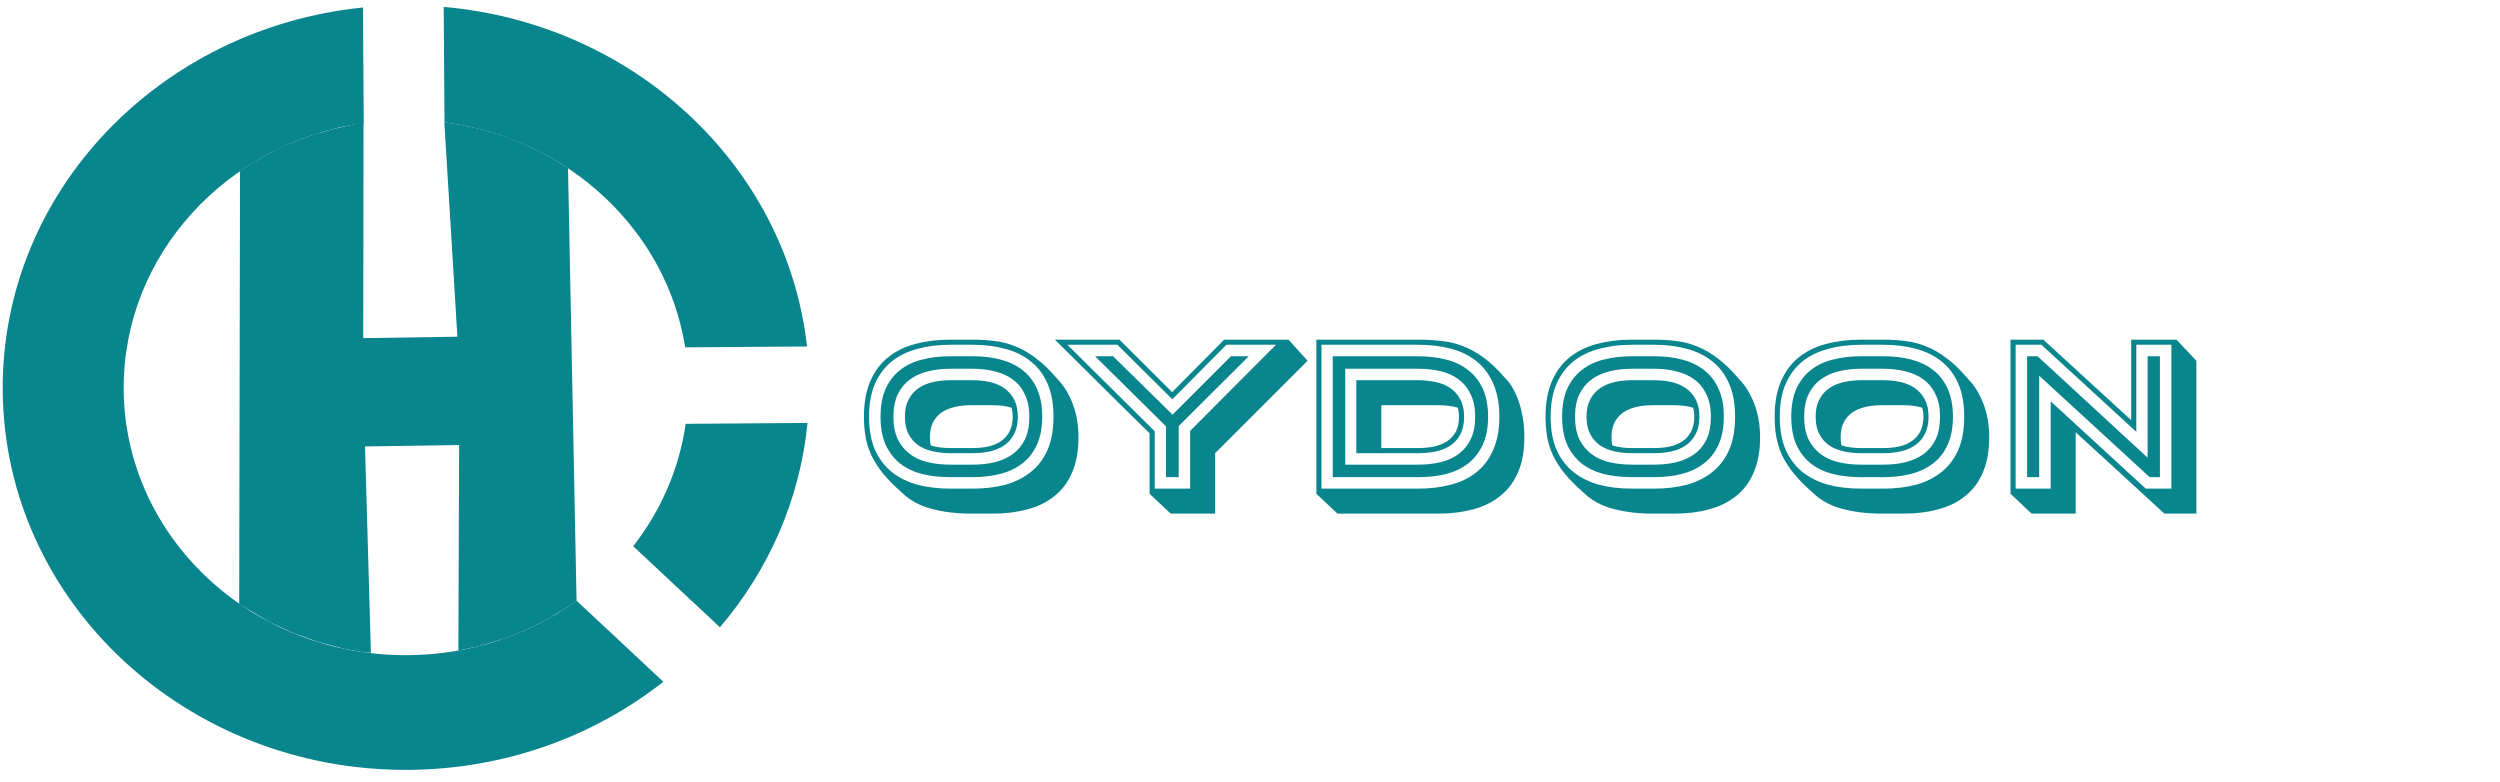
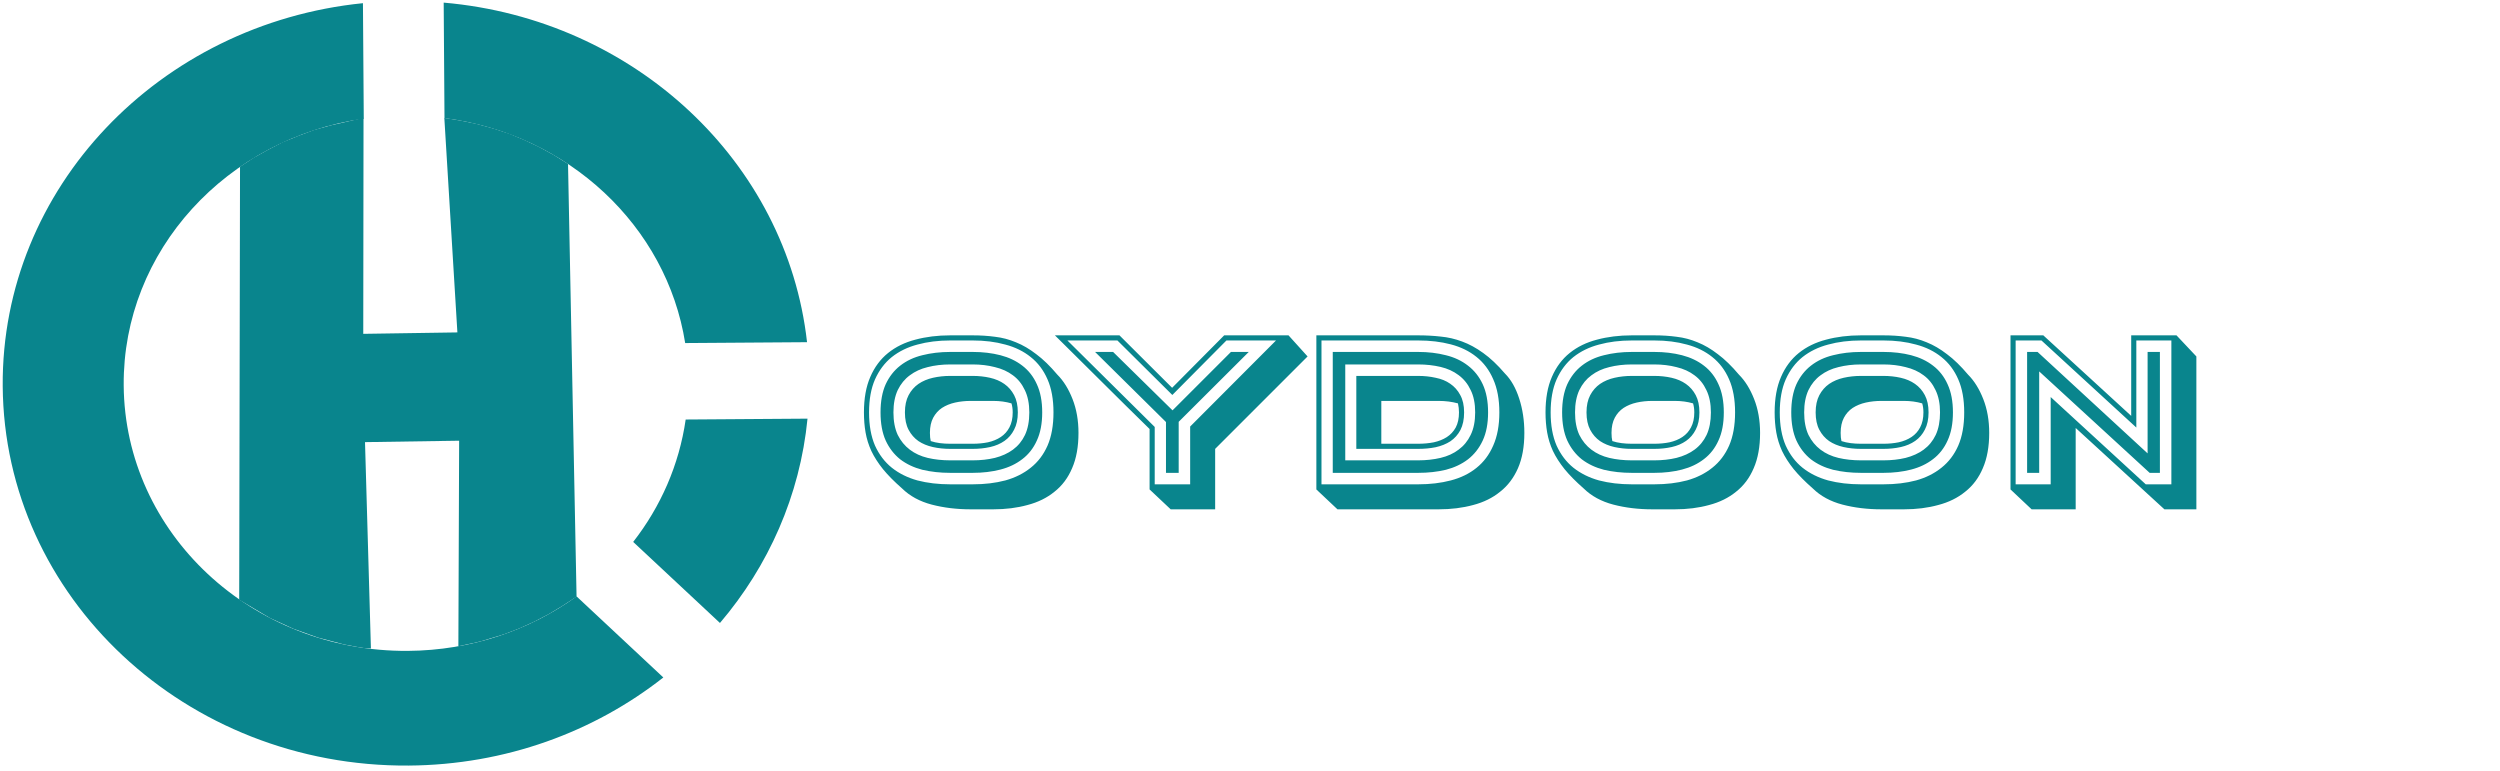
- <svg xmlns="http://www.w3.org/2000/svg" width="224" height="70" viewBox="0 0 224 70" fill="none">
-   <path d="M32.52 0.671L32.593 11.015C20.349 12.771 10.997 22.833 11.083 34.907C11.177 48.15 22.578 58.804 36.547 58.704C42.227 58.664 47.461 56.852 51.66 53.821L59.434 61.086C53.239 65.96 45.292 68.918 36.62 68.98C16.664 69.122 0.378 53.903 0.243 34.984C0.116 17.224 14.274 2.517 32.52 0.671ZM72.353 37.896C71.679 44.79 68.855 51.099 64.508 56.203L56.734 48.942C59.194 45.786 60.852 42.041 61.437 37.974L72.356 37.896L72.353 37.896ZM39.754 0.619C56.834 2.104 70.498 14.876 72.311 31.045L61.392 31.123C59.734 20.636 50.913 12.392 39.827 10.967L39.754 0.616L39.754 0.619Z" fill="#09858D" />
-   <path d="M51.66 53.845L50.441 54.643L49.194 55.396L47.898 56.071L46.518 56.699L45.175 57.211L43.813 57.628L43.072 57.848L42.421 58.002L41.07 58.289L41.139 39.872L32.705 40.001L33.234 58.488L32.622 58.451L32.01 58.351L30.831 58.128L28.493 57.514L26.307 56.732L24.188 55.759L21.432 54.125L21.506 15.325L22.729 14.523L24.011 13.805L25.316 13.132L26.72 12.561L28.101 12.045L29.607 11.624L32.572 10.941L32.548 30.297L40.982 30.169L39.812 10.953L41.3 11.194L42.813 11.513L44.302 11.929L45.726 12.402L47.055 12.963L48.334 13.569L49.615 14.272L50.895 15.071L51.66 53.845Z" fill="#09858D" />
-   <path d="M87.158 41.632C87.868 41.632 88.529 41.559 89.141 41.412C89.765 41.253 90.304 41.008 90.757 40.678C91.222 40.335 91.583 39.894 91.84 39.356C92.097 38.805 92.226 38.132 92.226 37.336C92.226 36.553 92.091 35.886 91.822 35.335C91.565 34.784 91.21 34.343 90.757 34.013C90.304 33.67 89.765 33.425 89.141 33.278C88.529 33.119 87.868 33.04 87.158 33.04H85.138C84.416 33.04 83.743 33.119 83.119 33.278C82.507 33.425 81.974 33.67 81.521 34.013C81.068 34.343 80.707 34.784 80.438 35.335C80.181 35.886 80.052 36.553 80.052 37.336C80.052 38.132 80.181 38.805 80.438 39.356C80.707 39.894 81.068 40.335 81.521 40.678C81.974 41.02 82.507 41.265 83.119 41.412C83.743 41.559 84.416 41.632 85.138 41.632H87.158ZM85.138 40.604C84.588 40.604 84.067 40.549 83.578 40.439C83.088 40.329 82.66 40.151 82.293 39.907C81.925 39.65 81.632 39.313 81.411 38.897C81.191 38.48 81.081 37.96 81.081 37.336C81.081 36.724 81.191 36.21 81.411 35.794C81.632 35.378 81.925 35.041 82.293 34.784C82.672 34.527 83.106 34.343 83.596 34.233C84.086 34.123 84.6 34.068 85.138 34.068H87.158C87.697 34.068 88.211 34.123 88.7 34.233C89.19 34.343 89.618 34.527 89.986 34.784C90.353 35.041 90.647 35.378 90.867 35.794C91.087 36.21 91.197 36.724 91.197 37.336C91.197 37.948 91.087 38.462 90.867 38.878C90.659 39.294 90.371 39.631 90.004 39.888C89.637 40.145 89.208 40.329 88.719 40.439C88.229 40.549 87.709 40.604 87.158 40.604H85.138ZM78.896 37.336C78.896 36.345 79.049 35.506 79.355 34.821C79.673 34.135 80.108 33.578 80.658 33.15C81.221 32.709 81.882 32.397 82.641 32.213C83.412 32.018 84.245 31.92 85.138 31.92H87.158C88.052 31.92 88.878 32.018 89.637 32.213C90.396 32.409 91.05 32.721 91.601 33.15C92.164 33.578 92.599 34.135 92.905 34.821C93.223 35.506 93.382 36.345 93.382 37.336C93.382 38.328 93.223 39.166 92.905 39.851C92.599 40.537 92.164 41.094 91.601 41.522C91.05 41.951 90.396 42.263 89.637 42.459C88.878 42.654 88.052 42.752 87.158 42.752H85.138C84.245 42.752 83.412 42.661 82.641 42.477C81.882 42.281 81.221 41.969 80.658 41.541C80.108 41.1 79.673 40.537 79.355 39.851C79.049 39.166 78.896 38.328 78.896 37.336ZM77.868 37.336C77.868 38.499 78.045 39.49 78.4 40.31C78.767 41.118 79.269 41.779 79.906 42.293C80.554 42.807 81.319 43.187 82.201 43.432C83.094 43.664 84.073 43.781 85.138 43.781H87.158C88.223 43.781 89.196 43.664 90.077 43.432C90.959 43.187 91.718 42.807 92.354 42.293C93.003 41.779 93.505 41.118 93.86 40.31C94.215 39.49 94.392 38.499 94.392 37.336C94.392 36.173 94.215 35.188 93.86 34.38C93.505 33.56 93.003 32.893 92.354 32.379C91.718 31.865 90.959 31.491 90.077 31.259C89.196 31.014 88.223 30.891 87.158 30.891H85.138C84.073 30.891 83.094 31.014 82.201 31.259C81.319 31.491 80.554 31.865 79.906 32.379C79.269 32.893 78.767 33.56 78.4 34.38C78.045 35.188 77.868 36.173 77.868 37.336ZM77.409 37.336C77.409 36.087 77.598 35.029 77.978 34.16C78.357 33.278 78.89 32.562 79.575 32.011C80.26 31.461 81.075 31.063 82.017 30.818C82.972 30.561 84.012 30.432 85.138 30.432H87.158C87.868 30.432 88.535 30.475 89.159 30.561C89.796 30.634 90.42 30.8 91.032 31.057C91.644 31.302 92.25 31.657 92.85 32.122C93.462 32.575 94.092 33.187 94.741 33.958C95.292 34.508 95.745 35.237 96.1 36.143C96.455 37.048 96.632 38.058 96.632 39.172C96.632 40.408 96.442 41.461 96.063 42.33C95.696 43.199 95.169 43.903 94.484 44.442C93.811 44.992 93.003 45.39 92.06 45.635C91.13 45.892 90.108 46.021 88.994 46.021H86.974C85.726 46.021 84.563 45.88 83.486 45.598C82.409 45.317 81.521 44.833 80.824 44.148C80.126 43.536 79.557 42.961 79.116 42.422C78.675 41.871 78.326 41.326 78.07 40.788C77.825 40.249 77.653 39.698 77.555 39.135C77.457 38.572 77.409 37.972 77.409 37.336ZM87.158 40.145C87.635 40.145 88.088 40.102 88.517 40.017C88.957 39.919 89.343 39.76 89.673 39.539C90.004 39.319 90.261 39.031 90.445 38.676C90.64 38.309 90.738 37.862 90.738 37.336C90.738 37.042 90.702 36.773 90.628 36.528C90.126 36.381 89.582 36.308 88.994 36.308H86.974C86.485 36.308 86.02 36.357 85.579 36.455C85.138 36.553 84.747 36.712 84.404 36.932C84.073 37.152 83.81 37.446 83.614 37.813C83.419 38.181 83.321 38.633 83.321 39.172C83.321 39.466 83.345 39.711 83.394 39.907C83.651 39.992 83.927 40.053 84.22 40.09C84.514 40.127 84.82 40.145 85.138 40.145H87.158ZM98.119 31.92H99.734L105.059 37.152L110.292 31.92H111.889L105.61 38.181V42.752H104.472V38.199L98.119 31.92ZM106.638 43.781V38.603L114.331 30.891H109.888L105.041 35.775L100.12 30.891H95.64L103.462 38.64V43.781H106.638ZM103.003 38.823C102.342 38.175 101.65 37.495 100.928 36.785C100.218 36.075 99.496 35.359 98.761 34.637C98.027 33.903 97.299 33.18 96.576 32.471C95.854 31.761 95.169 31.081 94.52 30.432H100.304L105.022 35.133L109.686 30.432H115.451L117.159 32.324L108.878 40.604V46.021H104.894L103.003 44.24V38.823ZM127.071 41.632C127.781 41.632 128.448 41.559 129.073 41.412C129.697 41.265 130.235 41.02 130.688 40.678C131.153 40.335 131.515 39.894 131.772 39.356C132.041 38.805 132.175 38.132 132.175 37.336C132.175 36.54 132.041 35.873 131.772 35.335C131.515 34.784 131.153 34.337 130.688 33.994C130.235 33.652 129.697 33.407 129.073 33.26C128.448 33.113 127.781 33.04 127.071 33.04H120.535V41.632H127.071ZM127.071 34.068C127.622 34.068 128.142 34.123 128.632 34.233C129.134 34.331 129.568 34.508 129.935 34.766C130.315 35.023 130.615 35.359 130.835 35.775C131.068 36.192 131.184 36.712 131.184 37.336C131.184 37.96 131.074 38.487 130.854 38.915C130.633 39.331 130.333 39.668 129.954 39.925C129.574 40.17 129.134 40.347 128.632 40.457C128.142 40.555 127.622 40.604 127.071 40.604H121.526V34.068H127.071ZM127.071 31.92C127.965 31.92 128.791 32.018 129.55 32.213C130.309 32.397 130.97 32.709 131.533 33.15C132.096 33.578 132.537 34.135 132.855 34.821C133.173 35.506 133.332 36.345 133.332 37.336C133.332 38.328 133.173 39.166 132.855 39.851C132.537 40.537 132.096 41.1 131.533 41.541C130.97 41.969 130.309 42.281 129.55 42.477C128.791 42.661 127.965 42.752 127.071 42.752H119.415V31.92H127.071ZM127.071 43.781C128.136 43.781 129.109 43.664 129.991 43.432C130.884 43.199 131.649 42.826 132.286 42.312C132.934 41.798 133.436 41.131 133.791 40.31C134.158 39.49 134.342 38.499 134.342 37.336C134.342 36.173 134.158 35.182 133.791 34.362C133.436 33.541 132.934 32.874 132.286 32.36C131.649 31.846 130.884 31.473 129.991 31.24C129.109 31.008 128.136 30.891 127.071 30.891H118.405V43.781H127.071ZM117.946 30.432H127.071C127.769 30.432 128.442 30.469 129.091 30.543C129.74 30.604 130.376 30.751 131 30.983C131.637 31.216 132.267 31.559 132.892 32.011C133.528 32.464 134.177 33.076 134.838 33.847C135.389 34.398 135.817 35.151 136.123 36.106C136.429 37.048 136.582 38.071 136.582 39.172C136.582 40.408 136.392 41.461 136.013 42.33C135.633 43.199 135.101 43.903 134.415 44.442C133.742 44.992 132.934 45.39 131.992 45.635C131.049 45.892 130.021 46.021 128.907 46.021H119.837L117.946 44.24V30.432ZM123.766 40.145H127.071C127.561 40.145 128.026 40.102 128.467 40.017C128.907 39.919 129.293 39.766 129.623 39.558C129.966 39.337 130.235 39.05 130.431 38.695C130.627 38.328 130.725 37.875 130.725 37.336C130.725 37.067 130.694 36.797 130.633 36.528C130.095 36.381 129.519 36.308 128.907 36.308H123.766V40.145ZM148.229 41.632C148.939 41.632 149.6 41.559 150.212 41.412C150.836 41.253 151.375 41.008 151.827 40.678C152.293 40.335 152.654 39.894 152.911 39.356C153.168 38.805 153.296 38.132 153.296 37.336C153.296 36.553 153.162 35.886 152.892 35.335C152.635 34.784 152.28 34.343 151.827 34.013C151.375 33.67 150.836 33.425 150.212 33.278C149.6 33.119 148.939 33.04 148.229 33.04H146.209C145.487 33.04 144.814 33.119 144.189 33.278C143.577 33.425 143.045 33.67 142.592 34.013C142.139 34.343 141.778 34.784 141.509 35.335C141.252 35.886 141.123 36.553 141.123 37.336C141.123 38.132 141.252 38.805 141.509 39.356C141.778 39.894 142.139 40.335 142.592 40.678C143.045 41.02 143.577 41.265 144.189 41.412C144.814 41.559 145.487 41.632 146.209 41.632H148.229ZM146.209 40.604C145.658 40.604 145.138 40.549 144.648 40.439C144.159 40.329 143.73 40.151 143.363 39.907C142.996 39.65 142.702 39.313 142.482 38.897C142.262 38.48 142.151 37.96 142.151 37.336C142.151 36.724 142.262 36.21 142.482 35.794C142.702 35.378 142.996 35.041 143.363 34.784C143.743 34.527 144.177 34.343 144.667 34.233C145.156 34.123 145.67 34.068 146.209 34.068H148.229C148.767 34.068 149.281 34.123 149.771 34.233C150.261 34.343 150.689 34.527 151.056 34.784C151.423 35.041 151.717 35.378 151.938 35.794C152.158 36.21 152.268 36.724 152.268 37.336C152.268 37.948 152.158 38.462 151.938 38.878C151.729 39.294 151.442 39.631 151.075 39.888C150.707 40.145 150.279 40.329 149.789 40.439C149.3 40.549 148.78 40.604 148.229 40.604H146.209ZM139.966 37.336C139.966 36.345 140.119 35.506 140.425 34.821C140.744 34.135 141.178 33.578 141.729 33.15C142.292 32.709 142.953 32.397 143.712 32.213C144.483 32.018 145.316 31.92 146.209 31.92H148.229C149.122 31.92 149.949 32.018 150.707 32.213C151.466 32.409 152.121 32.721 152.672 33.15C153.235 33.578 153.67 34.135 153.976 34.821C154.294 35.506 154.453 36.345 154.453 37.336C154.453 38.328 154.294 39.166 153.976 39.851C153.67 40.537 153.235 41.094 152.672 41.522C152.121 41.951 151.466 42.263 150.707 42.459C149.949 42.654 149.122 42.752 148.229 42.752H146.209C145.316 42.752 144.483 42.661 143.712 42.477C142.953 42.281 142.292 41.969 141.729 41.541C141.178 41.1 140.744 40.537 140.425 39.851C140.119 39.166 139.966 38.328 139.966 37.336ZM138.938 37.336C138.938 38.499 139.116 39.49 139.471 40.31C139.838 41.118 140.34 41.779 140.976 42.293C141.625 42.807 142.39 43.187 143.271 43.432C144.165 43.664 145.144 43.781 146.209 43.781H148.229C149.294 43.781 150.267 43.664 151.148 43.432C152.029 43.187 152.788 42.807 153.425 42.293C154.074 41.779 154.575 41.118 154.93 40.31C155.285 39.49 155.463 38.499 155.463 37.336C155.463 36.173 155.285 35.188 154.93 34.38C154.575 33.56 154.074 32.893 153.425 32.379C152.788 31.865 152.029 31.491 151.148 31.259C150.267 31.014 149.294 30.891 148.229 30.891H146.209C145.144 30.891 144.165 31.014 143.271 31.259C142.39 31.491 141.625 31.865 140.976 32.379C140.34 32.893 139.838 33.56 139.471 34.38C139.116 35.188 138.938 36.173 138.938 37.336ZM138.479 37.336C138.479 36.087 138.669 35.029 139.048 34.16C139.428 33.278 139.96 32.562 140.646 32.011C141.331 31.461 142.145 31.063 143.088 30.818C144.042 30.561 145.083 30.432 146.209 30.432H148.229C148.939 30.432 149.606 30.475 150.23 30.561C150.867 30.634 151.491 30.8 152.103 31.057C152.715 31.302 153.321 31.657 153.921 32.122C154.533 32.575 155.163 33.187 155.812 33.958C156.362 34.508 156.815 35.237 157.17 36.143C157.525 37.048 157.703 38.058 157.703 39.172C157.703 40.408 157.513 41.461 157.134 42.33C156.766 43.199 156.24 43.903 155.555 44.442C154.881 44.992 154.074 45.39 153.131 45.635C152.201 45.892 151.179 46.021 150.065 46.021H148.045C146.797 46.021 145.634 45.88 144.557 45.598C143.479 45.317 142.592 44.833 141.894 44.148C141.197 43.536 140.627 42.961 140.187 42.422C139.746 41.871 139.397 41.326 139.14 40.788C138.895 40.249 138.724 39.698 138.626 39.135C138.528 38.572 138.479 37.972 138.479 37.336ZM148.229 40.145C148.706 40.145 149.159 40.102 149.587 40.017C150.028 39.919 150.414 39.76 150.744 39.539C151.075 39.319 151.332 39.031 151.515 38.676C151.711 38.309 151.809 37.862 151.809 37.336C151.809 37.042 151.772 36.773 151.699 36.528C151.197 36.381 150.652 36.308 150.065 36.308H148.045C147.556 36.308 147.09 36.357 146.65 36.455C146.209 36.553 145.817 36.712 145.475 36.932C145.144 37.152 144.881 37.446 144.685 37.813C144.489 38.181 144.391 38.633 144.391 39.172C144.391 39.466 144.416 39.711 144.465 39.907C144.722 39.992 144.997 40.053 145.291 40.09C145.585 40.127 145.891 40.145 146.209 40.145H148.229ZM168.759 41.632C169.469 41.632 170.13 41.559 170.742 41.412C171.366 41.253 171.905 41.008 172.358 40.678C172.823 40.335 173.184 39.894 173.441 39.356C173.698 38.805 173.826 38.132 173.826 37.336C173.826 36.553 173.692 35.886 173.423 35.335C173.166 34.784 172.811 34.343 172.358 34.013C171.905 33.67 171.366 33.425 170.742 33.278C170.13 33.119 169.469 33.04 168.759 33.04H166.739C166.017 33.04 165.344 33.119 164.72 33.278C164.108 33.425 163.575 33.67 163.122 34.013C162.669 34.343 162.308 34.784 162.039 35.335C161.782 35.886 161.653 36.553 161.653 37.336C161.653 38.132 161.782 38.805 162.039 39.356C162.308 39.894 162.669 40.335 163.122 40.678C163.575 41.02 164.108 41.265 164.72 41.412C165.344 41.559 166.017 41.632 166.739 41.632H168.759ZM166.739 40.604C166.188 40.604 165.668 40.549 165.179 40.439C164.689 40.329 164.261 40.151 163.893 39.907C163.526 39.65 163.232 39.313 163.012 38.897C162.792 38.48 162.682 37.96 162.682 37.336C162.682 36.724 162.792 36.21 163.012 35.794C163.232 35.378 163.526 35.041 163.893 34.784C164.273 34.527 164.707 34.343 165.197 34.233C165.687 34.123 166.201 34.068 166.739 34.068H168.759C169.298 34.068 169.812 34.123 170.301 34.233C170.791 34.343 171.219 34.527 171.586 34.784C171.954 35.041 172.247 35.378 172.468 35.794C172.688 36.21 172.798 36.724 172.798 37.336C172.798 37.948 172.688 38.462 172.468 38.878C172.26 39.294 171.972 39.631 171.605 39.888C171.238 40.145 170.809 40.329 170.32 40.439C169.83 40.549 169.31 40.604 168.759 40.604H166.739ZM160.497 37.336C160.497 36.345 160.65 35.506 160.956 34.821C161.274 34.135 161.708 33.578 162.259 33.15C162.822 32.709 163.483 32.397 164.242 32.213C165.013 32.018 165.846 31.92 166.739 31.92H168.759C169.653 31.92 170.479 32.018 171.238 32.213C171.997 32.409 172.651 32.721 173.202 33.15C173.765 33.578 174.2 34.135 174.506 34.821C174.824 35.506 174.983 36.345 174.983 37.336C174.983 38.328 174.824 39.166 174.506 39.851C174.2 40.537 173.765 41.094 173.202 41.522C172.651 41.951 171.997 42.263 171.238 42.459C170.479 42.654 169.653 42.752 168.759 42.752H166.739C165.846 42.752 165.013 42.661 164.242 42.477C163.483 42.281 162.822 41.969 162.259 41.541C161.708 41.1 161.274 40.537 160.956 39.851C160.65 39.166 160.497 38.328 160.497 37.336ZM159.468 37.336C159.468 38.499 159.646 39.49 160.001 40.31C160.368 41.118 160.87 41.779 161.506 42.293C162.155 42.807 162.92 43.187 163.802 43.432C164.695 43.664 165.674 43.781 166.739 43.781H168.759C169.824 43.781 170.797 43.664 171.678 43.432C172.56 43.187 173.319 42.807 173.955 42.293C174.604 41.779 175.106 41.118 175.461 40.31C175.816 39.49 175.993 38.499 175.993 37.336C175.993 36.173 175.816 35.188 175.461 34.38C175.106 33.56 174.604 32.893 173.955 32.379C173.319 31.865 172.56 31.491 171.678 31.259C170.797 31.014 169.824 30.891 168.759 30.891H166.739C165.674 30.891 164.695 31.014 163.802 31.259C162.92 31.491 162.155 31.865 161.506 32.379C160.87 32.893 160.368 33.56 160.001 34.38C159.646 35.188 159.468 36.173 159.468 37.336ZM159.009 37.336C159.009 36.087 159.199 35.029 159.579 34.16C159.958 33.278 160.491 32.562 161.176 32.011C161.861 31.461 162.675 31.063 163.618 30.818C164.573 30.561 165.613 30.432 166.739 30.432H168.759C169.469 30.432 170.136 30.475 170.76 30.561C171.397 30.634 172.021 30.8 172.633 31.057C173.245 31.302 173.851 31.657 174.451 32.122C175.063 32.575 175.693 33.187 176.342 33.958C176.893 34.508 177.346 35.237 177.701 36.143C178.056 37.048 178.233 38.058 178.233 39.172C178.233 40.408 178.043 41.461 177.664 42.33C177.297 43.199 176.77 43.903 176.085 44.442C175.412 44.992 174.604 45.39 173.661 45.635C172.731 45.892 171.709 46.021 170.595 46.021H168.575C167.327 46.021 166.164 45.88 165.087 45.598C164.01 45.317 163.122 44.833 162.425 44.148C161.727 43.536 161.158 42.961 160.717 42.422C160.276 41.871 159.927 41.326 159.67 40.788C159.426 40.249 159.254 39.698 159.156 39.135C159.058 38.572 159.009 37.972 159.009 37.336ZM168.759 40.145C169.236 40.145 169.689 40.102 170.118 40.017C170.558 39.919 170.944 39.76 171.274 39.539C171.605 39.319 171.862 39.031 172.046 38.676C172.241 38.309 172.339 37.862 172.339 37.336C172.339 37.042 172.303 36.773 172.229 36.528C171.727 36.381 171.183 36.308 170.595 36.308H168.575C168.086 36.308 167.621 36.357 167.18 36.455C166.739 36.553 166.348 36.712 166.005 36.932C165.674 37.152 165.411 37.446 165.215 37.813C165.02 38.181 164.922 38.633 164.922 39.172C164.922 39.466 164.946 39.711 164.995 39.907C165.252 39.992 165.527 40.053 165.821 40.09C166.115 40.127 166.421 40.145 166.739 40.145H168.759ZM192.609 42.752L182.712 33.664V42.752H181.629V31.92H182.566L192.425 41.008V31.92H193.527V42.752H192.609ZM194.555 43.781V30.891H191.415V38.695L182.914 30.891H180.601V43.781H183.741V35.959L192.26 43.781H194.555ZM180.142 44.24V30.432H183.08L190.956 37.648V30.432H195.014L196.795 32.324V46.021H193.931L185.981 38.731V46.021H182.033L180.142 44.24Z" fill="#09858D" />
+ <svg xmlns="http://www.w3.org/2000/svg" width="224" height="69" viewBox="0 0 224 69" fill="none">
+   <path d="M32.52 0.285L32.593 10.63C20.349 12.385 10.997 22.448 11.083 34.522C11.177 47.764 22.578 58.419 36.547 58.319C42.227 58.279 47.461 56.467 51.66 53.436L59.434 60.701C53.239 65.575 45.292 68.533 36.62 68.595C16.664 68.737 0.378 53.517 0.243 34.599C0.116 16.839 14.274 2.132 32.52 0.285ZM72.353 37.511C71.679 44.404 68.855 50.714 64.508 55.818L56.734 48.556C59.194 45.401 60.852 41.655 61.437 37.589L72.356 37.511L72.353 37.511ZM39.754 0.234C56.834 1.719 70.498 14.491 72.311 30.66L61.392 30.738C59.734 20.251 50.913 12.007 39.827 10.582L39.754 0.23L39.754 0.234Z" fill="#09858D" />
+   <path d="M51.66 53.46L50.441 54.258L49.194 55.011L47.898 55.686L46.518 56.314L45.175 56.826L43.813 57.243L43.072 57.463L42.421 57.617L41.07 57.904L41.139 39.487L32.705 39.615L33.234 58.103L32.622 58.066L32.01 57.966L30.831 57.743L28.493 57.128L26.307 56.347L24.188 55.374L21.432 53.74L21.506 14.94L22.729 14.137L24.011 13.42L25.316 12.747L26.72 12.176L28.101 11.659L29.607 11.239L32.572 10.556L32.548 29.912L40.982 29.784L39.812 10.568L41.3 10.809L42.813 11.128L44.302 11.544L45.726 12.016L47.055 12.577L48.334 13.184L49.615 13.886L50.895 14.686L51.66 53.46Z" fill="#09858D" />
+   <path d="M87.158 41.247C87.868 41.247 88.529 41.174 89.141 41.027C89.765 40.868 90.304 40.623 90.757 40.292C91.222 39.95 91.583 39.509 91.84 38.97C92.097 38.42 92.226 37.746 92.226 36.951C92.226 36.167 92.091 35.5 91.822 34.949C91.565 34.399 91.21 33.958 90.757 33.627C90.304 33.285 89.765 33.04 89.141 32.893C88.529 32.734 87.868 32.654 87.158 32.654H85.138C84.416 32.654 83.743 32.734 83.119 32.893C82.507 33.04 81.974 33.285 81.521 33.627C81.068 33.958 80.707 34.399 80.438 34.949C80.181 35.5 80.052 36.167 80.052 36.951C80.052 37.746 80.181 38.42 80.438 38.97C80.707 39.509 81.068 39.95 81.521 40.292C81.974 40.635 82.507 40.88 83.119 41.027C83.743 41.174 84.416 41.247 85.138 41.247H87.158ZM85.138 40.219C84.588 40.219 84.067 40.164 83.578 40.054C83.088 39.944 82.66 39.766 82.293 39.521C81.925 39.264 81.632 38.928 81.411 38.511C81.191 38.095 81.081 37.575 81.081 36.951C81.081 36.339 81.191 35.825 81.411 35.408C81.632 34.992 81.925 34.656 82.293 34.399C82.672 34.142 83.106 33.958 83.596 33.848C84.086 33.738 84.6 33.682 85.138 33.682H87.158C87.697 33.682 88.211 33.738 88.7 33.848C89.19 33.958 89.618 34.142 89.986 34.399C90.353 34.656 90.647 34.992 90.867 35.408C91.087 35.825 91.197 36.339 91.197 36.951C91.197 37.563 91.087 38.077 90.867 38.493C90.659 38.909 90.371 39.246 90.004 39.503C89.637 39.76 89.208 39.944 88.719 40.054C88.229 40.164 87.709 40.219 87.158 40.219H85.138ZM78.896 36.951C78.896 35.959 79.049 35.121 79.355 34.435C79.673 33.75 80.108 33.193 80.658 32.764C81.221 32.324 81.882 32.012 82.641 31.828C83.412 31.632 84.245 31.534 85.138 31.534H87.158C88.052 31.534 88.878 31.632 89.637 31.828C90.396 32.024 91.05 32.336 91.601 32.764C92.164 33.193 92.599 33.75 92.905 34.435C93.223 35.121 93.382 35.959 93.382 36.951C93.382 37.942 93.223 38.781 92.905 39.466C92.599 40.152 92.164 40.709 91.601 41.137C91.05 41.565 90.396 41.877 89.637 42.073C88.878 42.269 88.052 42.367 87.158 42.367H85.138C84.245 42.367 83.412 42.275 82.641 42.092C81.882 41.896 81.221 41.584 80.658 41.155C80.108 40.715 79.673 40.152 79.355 39.466C79.049 38.781 78.896 37.942 78.896 36.951ZM77.868 36.951C77.868 38.114 78.045 39.105 78.4 39.925C78.767 40.733 79.269 41.394 79.906 41.908C80.554 42.422 81.319 42.802 82.201 43.047C83.094 43.279 84.073 43.395 85.138 43.395H87.158C88.223 43.395 89.196 43.279 90.077 43.047C90.959 42.802 91.718 42.422 92.354 41.908C93.003 41.394 93.505 40.733 93.86 39.925C94.215 39.105 94.392 38.114 94.392 36.951C94.392 35.788 94.215 34.803 93.86 33.995C93.505 33.175 93.003 32.507 92.354 31.993C91.718 31.479 90.959 31.106 90.077 30.873C89.196 30.628 88.223 30.506 87.158 30.506H85.138C84.073 30.506 83.094 30.628 82.201 30.873C81.319 31.106 80.554 31.479 79.906 31.993C79.269 32.507 78.767 33.175 78.4 33.995C78.045 34.803 77.868 35.788 77.868 36.951ZM77.409 36.951C77.409 35.702 77.598 34.643 77.978 33.774C78.357 32.893 78.89 32.177 79.575 31.626C80.26 31.075 81.075 30.677 82.017 30.433C82.972 30.176 84.012 30.047 85.138 30.047H87.158C87.868 30.047 88.535 30.09 89.159 30.176C89.796 30.249 90.42 30.414 91.032 30.671C91.644 30.916 92.25 31.271 92.85 31.736C93.462 32.189 94.092 32.801 94.741 33.572C95.292 34.123 95.745 34.852 96.1 35.757C96.455 36.663 96.632 37.673 96.632 38.787C96.632 40.023 96.442 41.076 96.063 41.945C95.696 42.814 95.169 43.518 94.484 44.056C93.811 44.607 93.003 45.005 92.06 45.25C91.13 45.507 90.108 45.635 88.994 45.635H86.974C85.726 45.635 84.563 45.495 83.486 45.213C82.409 44.931 81.521 44.448 80.824 43.763C80.126 43.151 79.557 42.575 79.116 42.037C78.675 41.486 78.326 40.941 78.07 40.403C77.825 39.864 77.653 39.313 77.555 38.75C77.457 38.187 77.409 37.587 77.409 36.951ZM87.158 39.76C87.635 39.76 88.088 39.717 88.517 39.631C88.957 39.533 89.343 39.374 89.673 39.154C90.004 38.934 90.261 38.646 90.445 38.291C90.64 37.924 90.738 37.477 90.738 36.951C90.738 36.657 90.702 36.388 90.628 36.143C90.126 35.996 89.582 35.922 88.994 35.922H86.974C86.485 35.922 86.02 35.971 85.579 36.069C85.138 36.167 84.747 36.327 84.404 36.547C84.073 36.767 83.81 37.061 83.614 37.428C83.419 37.795 83.321 38.248 83.321 38.787C83.321 39.081 83.345 39.325 83.394 39.521C83.651 39.607 83.927 39.668 84.22 39.705C84.514 39.742 84.82 39.76 85.138 39.76H87.158ZM98.119 31.534H99.734L105.059 36.767L110.292 31.534H111.889L105.61 37.795V42.367H104.472V37.814L98.119 31.534ZM106.638 43.395V38.218L114.331 30.506H109.888L105.041 35.39L100.12 30.506H95.64L103.462 38.254V43.395H106.638ZM103.003 38.438C102.342 37.789 101.65 37.11 100.928 36.4C100.218 35.69 99.496 34.974 98.761 34.252C98.027 33.517 97.299 32.795 96.576 32.085C95.854 31.375 95.169 30.696 94.52 30.047H100.304L105.022 34.747L109.686 30.047H115.451L117.159 31.938L108.878 40.219V45.635H104.894L103.003 43.854V38.438ZM127.071 41.247C127.781 41.247 128.448 41.174 129.073 41.027C129.697 40.88 130.235 40.635 130.688 40.292C131.153 39.95 131.515 39.509 131.772 38.97C132.041 38.42 132.175 37.746 132.175 36.951C132.175 36.155 132.041 35.488 131.772 34.949C131.515 34.399 131.153 33.952 130.688 33.609C130.235 33.266 129.697 33.022 129.073 32.875C128.448 32.728 127.781 32.654 127.071 32.654H120.535V41.247H127.071ZM127.071 33.682C127.622 33.682 128.142 33.738 128.632 33.848C129.134 33.946 129.568 34.123 129.935 34.38C130.315 34.637 130.615 34.974 130.835 35.39C131.068 35.806 131.184 36.327 131.184 36.951C131.184 37.575 131.074 38.101 130.854 38.53C130.633 38.946 130.333 39.282 129.954 39.54C129.574 39.784 129.134 39.962 128.632 40.072C128.142 40.17 127.622 40.219 127.071 40.219H121.526V33.682H127.071ZM127.071 31.534C127.965 31.534 128.791 31.632 129.55 31.828C130.309 32.012 130.97 32.324 131.533 32.764C132.096 33.193 132.537 33.75 132.855 34.435C133.173 35.121 133.332 35.959 133.332 36.951C133.332 37.942 133.173 38.781 132.855 39.466C132.537 40.152 132.096 40.715 131.533 41.155C130.97 41.584 130.309 41.896 129.55 42.092C128.791 42.275 127.965 42.367 127.071 42.367H119.415V31.534H127.071ZM127.071 43.395C128.136 43.395 129.109 43.279 129.991 43.047C130.884 42.814 131.649 42.441 132.286 41.926C132.934 41.412 133.436 40.745 133.791 39.925C134.158 39.105 134.342 38.114 134.342 36.951C134.342 35.788 134.158 34.796 133.791 33.976C133.436 33.156 132.934 32.489 132.286 31.975C131.649 31.461 130.884 31.088 129.991 30.855C129.109 30.622 128.136 30.506 127.071 30.506H118.405V43.395H127.071ZM117.946 30.047H127.071C127.769 30.047 128.442 30.084 129.091 30.157C129.74 30.218 130.376 30.365 131 30.598C131.637 30.831 132.267 31.173 132.892 31.626C133.528 32.079 134.177 32.691 134.838 33.462C135.389 34.013 135.817 34.766 136.123 35.721C136.429 36.663 136.582 37.685 136.582 38.787C136.582 40.023 136.392 41.076 136.013 41.945C135.633 42.814 135.101 43.518 134.415 44.056C133.742 44.607 132.934 45.005 131.992 45.25C131.049 45.507 130.021 45.635 128.907 45.635H119.837L117.946 43.854V30.047ZM123.766 39.76H127.071C127.561 39.76 128.026 39.717 128.467 39.631C128.907 39.533 129.293 39.38 129.623 39.172C129.966 38.952 130.235 38.664 130.431 38.309C130.627 37.942 130.725 37.489 130.725 36.951C130.725 36.681 130.694 36.412 130.633 36.143C130.095 35.996 129.519 35.922 128.907 35.922H123.766V39.76ZM148.229 41.247C148.939 41.247 149.6 41.174 150.212 41.027C150.836 40.868 151.375 40.623 151.827 40.292C152.293 39.95 152.654 39.509 152.911 38.97C153.168 38.42 153.296 37.746 153.296 36.951C153.296 36.167 153.162 35.5 152.892 34.949C152.635 34.399 152.28 33.958 151.827 33.627C151.375 33.285 150.836 33.04 150.212 32.893C149.6 32.734 148.939 32.654 148.229 32.654H146.209C145.487 32.654 144.814 32.734 144.189 32.893C143.577 33.04 143.045 33.285 142.592 33.627C142.139 33.958 141.778 34.399 141.509 34.949C141.252 35.5 141.123 36.167 141.123 36.951C141.123 37.746 141.252 38.42 141.509 38.97C141.778 39.509 142.139 39.95 142.592 40.292C143.045 40.635 143.577 40.88 144.189 41.027C144.814 41.174 145.487 41.247 146.209 41.247H148.229ZM146.209 40.219C145.658 40.219 145.138 40.164 144.648 40.054C144.159 39.944 143.73 39.766 143.363 39.521C142.996 39.264 142.702 38.928 142.482 38.511C142.262 38.095 142.151 37.575 142.151 36.951C142.151 36.339 142.262 35.825 142.482 35.408C142.702 34.992 142.996 34.656 143.363 34.399C143.743 34.142 144.177 33.958 144.667 33.848C145.156 33.738 145.67 33.682 146.209 33.682H148.229C148.767 33.682 149.281 33.738 149.771 33.848C150.261 33.958 150.689 34.142 151.056 34.399C151.423 34.656 151.717 34.992 151.938 35.408C152.158 35.825 152.268 36.339 152.268 36.951C152.268 37.563 152.158 38.077 151.938 38.493C151.729 38.909 151.442 39.246 151.075 39.503C150.707 39.76 150.279 39.944 149.789 40.054C149.3 40.164 148.78 40.219 148.229 40.219H146.209ZM139.966 36.951C139.966 35.959 140.119 35.121 140.425 34.435C140.744 33.75 141.178 33.193 141.729 32.764C142.292 32.324 142.953 32.012 143.712 31.828C144.483 31.632 145.316 31.534 146.209 31.534H148.229C149.122 31.534 149.949 31.632 150.707 31.828C151.466 32.024 152.121 32.336 152.672 32.764C153.235 33.193 153.67 33.75 153.976 34.435C154.294 35.121 154.453 35.959 154.453 36.951C154.453 37.942 154.294 38.781 153.976 39.466C153.67 40.152 153.235 40.709 152.672 41.137C152.121 41.565 151.466 41.877 150.707 42.073C149.949 42.269 149.122 42.367 148.229 42.367H146.209C145.316 42.367 144.483 42.275 143.712 42.092C142.953 41.896 142.292 41.584 141.729 41.155C141.178 40.715 140.744 40.152 140.425 39.466C140.119 38.781 139.966 37.942 139.966 36.951ZM138.938 36.951C138.938 38.114 139.116 39.105 139.471 39.925C139.838 40.733 140.34 41.394 140.976 41.908C141.625 42.422 142.39 42.802 143.271 43.047C144.165 43.279 145.144 43.395 146.209 43.395H148.229C149.294 43.395 150.267 43.279 151.148 43.047C152.029 42.802 152.788 42.422 153.425 41.908C154.074 41.394 154.575 40.733 154.93 39.925C155.285 39.105 155.463 38.114 155.463 36.951C155.463 35.788 155.285 34.803 154.93 33.995C154.575 33.175 154.074 32.507 153.425 31.993C152.788 31.479 152.029 31.106 151.148 30.873C150.267 30.628 149.294 30.506 148.229 30.506H146.209C145.144 30.506 144.165 30.628 143.271 30.873C142.39 31.106 141.625 31.479 140.976 31.993C140.34 32.507 139.838 33.175 139.471 33.995C139.116 34.803 138.938 35.788 138.938 36.951ZM138.479 36.951C138.479 35.702 138.669 34.643 139.048 33.774C139.428 32.893 139.96 32.177 140.646 31.626C141.331 31.075 142.145 30.677 143.088 30.433C144.042 30.176 145.083 30.047 146.209 30.047H148.229C148.939 30.047 149.606 30.09 150.23 30.176C150.867 30.249 151.491 30.414 152.103 30.671C152.715 30.916 153.321 31.271 153.921 31.736C154.533 32.189 155.163 32.801 155.812 33.572C156.362 34.123 156.815 34.852 157.17 35.757C157.525 36.663 157.703 37.673 157.703 38.787C157.703 40.023 157.513 41.076 157.134 41.945C156.766 42.814 156.24 43.518 155.555 44.056C154.881 44.607 154.074 45.005 153.131 45.25C152.201 45.507 151.179 45.635 150.065 45.635H148.045C146.797 45.635 145.634 45.495 144.557 45.213C143.479 44.931 142.592 44.448 141.894 43.763C141.197 43.151 140.627 42.575 140.187 42.037C139.746 41.486 139.397 40.941 139.14 40.403C138.895 39.864 138.724 39.313 138.626 38.75C138.528 38.187 138.479 37.587 138.479 36.951ZM148.229 39.76C148.706 39.76 149.159 39.717 149.587 39.631C150.028 39.533 150.414 39.374 150.744 39.154C151.075 38.934 151.332 38.646 151.515 38.291C151.711 37.924 151.809 37.477 151.809 36.951C151.809 36.657 151.772 36.388 151.699 36.143C151.197 35.996 150.652 35.922 150.065 35.922H148.045C147.556 35.922 147.09 35.971 146.65 36.069C146.209 36.167 145.817 36.327 145.475 36.547C145.144 36.767 144.881 37.061 144.685 37.428C144.489 37.795 144.391 38.248 144.391 38.787C144.391 39.081 144.416 39.325 144.465 39.521C144.722 39.607 144.997 39.668 145.291 39.705C145.585 39.742 145.891 39.76 146.209 39.76H148.229ZM168.759 41.247C169.469 41.247 170.13 41.174 170.742 41.027C171.366 40.868 171.905 40.623 172.358 40.292C172.823 39.95 173.184 39.509 173.441 38.97C173.698 38.42 173.826 37.746 173.826 36.951C173.826 36.167 173.692 35.5 173.423 34.949C173.166 34.399 172.811 33.958 172.358 33.627C171.905 33.285 171.366 33.04 170.742 32.893C170.13 32.734 169.469 32.654 168.759 32.654H166.739C166.017 32.654 165.344 32.734 164.72 32.893C164.108 33.04 163.575 33.285 163.122 33.627C162.669 33.958 162.308 34.399 162.039 34.949C161.782 35.5 161.653 36.167 161.653 36.951C161.653 37.746 161.782 38.42 162.039 38.97C162.308 39.509 162.669 39.95 163.122 40.292C163.575 40.635 164.108 40.88 164.72 41.027C165.344 41.174 166.017 41.247 166.739 41.247H168.759ZM166.739 40.219C166.188 40.219 165.668 40.164 165.179 40.054C164.689 39.944 164.261 39.766 163.893 39.521C163.526 39.264 163.232 38.928 163.012 38.511C162.792 38.095 162.682 37.575 162.682 36.951C162.682 36.339 162.792 35.825 163.012 35.408C163.232 34.992 163.526 34.656 163.893 34.399C164.273 34.142 164.707 33.958 165.197 33.848C165.687 33.738 166.201 33.682 166.739 33.682H168.759C169.298 33.682 169.812 33.738 170.301 33.848C170.791 33.958 171.219 34.142 171.586 34.399C171.954 34.656 172.247 34.992 172.468 35.408C172.688 35.825 172.798 36.339 172.798 36.951C172.798 37.563 172.688 38.077 172.468 38.493C172.26 38.909 171.972 39.246 171.605 39.503C171.238 39.76 170.809 39.944 170.32 40.054C169.83 40.164 169.31 40.219 168.759 40.219H166.739ZM160.497 36.951C160.497 35.959 160.65 35.121 160.956 34.435C161.274 33.75 161.708 33.193 162.259 32.764C162.822 32.324 163.483 32.012 164.242 31.828C165.013 31.632 165.846 31.534 166.739 31.534H168.759C169.653 31.534 170.479 31.632 171.238 31.828C171.997 32.024 172.651 32.336 173.202 32.764C173.765 33.193 174.2 33.75 174.506 34.435C174.824 35.121 174.983 35.959 174.983 36.951C174.983 37.942 174.824 38.781 174.506 39.466C174.2 40.152 173.765 40.709 173.202 41.137C172.651 41.565 171.997 41.877 171.238 42.073C170.479 42.269 169.653 42.367 168.759 42.367H166.739C165.846 42.367 165.013 42.275 164.242 42.092C163.483 41.896 162.822 41.584 162.259 41.155C161.708 40.715 161.274 40.152 160.956 39.466C160.65 38.781 160.497 37.942 160.497 36.951ZM159.468 36.951C159.468 38.114 159.646 39.105 160.001 39.925C160.368 40.733 160.87 41.394 161.506 41.908C162.155 42.422 162.92 42.802 163.802 43.047C164.695 43.279 165.674 43.395 166.739 43.395H168.759C169.824 43.395 170.797 43.279 171.678 43.047C172.56 42.802 173.319 42.422 173.955 41.908C174.604 41.394 175.106 40.733 175.461 39.925C175.816 39.105 175.993 38.114 175.993 36.951C175.993 35.788 175.816 34.803 175.461 33.995C175.106 33.175 174.604 32.507 173.955 31.993C173.319 31.479 172.56 31.106 171.678 30.873C170.797 30.628 169.824 30.506 168.759 30.506H166.739C165.674 30.506 164.695 30.628 163.802 30.873C162.92 31.106 162.155 31.479 161.506 31.993C160.87 32.507 160.368 33.175 160.001 33.995C159.646 34.803 159.468 35.788 159.468 36.951ZM159.009 36.951C159.009 35.702 159.199 34.643 159.579 33.774C159.958 32.893 160.491 32.177 161.176 31.626C161.861 31.075 162.675 30.677 163.618 30.433C164.573 30.176 165.613 30.047 166.739 30.047H168.759C169.469 30.047 170.136 30.09 170.76 30.176C171.397 30.249 172.021 30.414 172.633 30.671C173.245 30.916 173.851 31.271 174.451 31.736C175.063 32.189 175.693 32.801 176.342 33.572C176.893 34.123 177.346 34.852 177.701 35.757C178.056 36.663 178.233 37.673 178.233 38.787C178.233 40.023 178.043 41.076 177.664 41.945C177.297 42.814 176.77 43.518 176.085 44.056C175.412 44.607 174.604 45.005 173.661 45.25C172.731 45.507 171.709 45.635 170.595 45.635H168.575C167.327 45.635 166.164 45.495 165.087 45.213C164.01 44.931 163.122 44.448 162.425 43.763C161.727 43.151 161.158 42.575 160.717 42.037C160.276 41.486 159.927 40.941 159.67 40.403C159.426 39.864 159.254 39.313 159.156 38.75C159.058 38.187 159.009 37.587 159.009 36.951ZM168.759 39.76C169.236 39.76 169.689 39.717 170.118 39.631C170.558 39.533 170.944 39.374 171.274 39.154C171.605 38.934 171.862 38.646 172.046 38.291C172.241 37.924 172.339 37.477 172.339 36.951C172.339 36.657 172.303 36.388 172.229 36.143C171.727 35.996 171.183 35.922 170.595 35.922H168.575C168.086 35.922 167.621 35.971 167.18 36.069C166.739 36.167 166.348 36.327 166.005 36.547C165.674 36.767 165.411 37.061 165.215 37.428C165.02 37.795 164.922 38.248 164.922 38.787C164.922 39.081 164.946 39.325 164.995 39.521C165.252 39.607 165.527 39.668 165.821 39.705C166.115 39.742 166.421 39.76 166.739 39.76H168.759ZM192.609 42.367L182.712 33.279V42.367H181.629V31.534H182.566L192.425 40.623V31.534H193.527V42.367H192.609ZM194.555 43.395V30.506H191.415V38.309L182.914 30.506H180.601V43.395H183.741V35.574L192.26 43.395H194.555ZM180.142 43.854V30.047H183.08L190.956 37.263V30.047H195.014L196.795 31.938V45.635H193.931L185.981 38.346V45.635H182.033L180.142 43.854Z" fill="#09858D" />
</svg>
